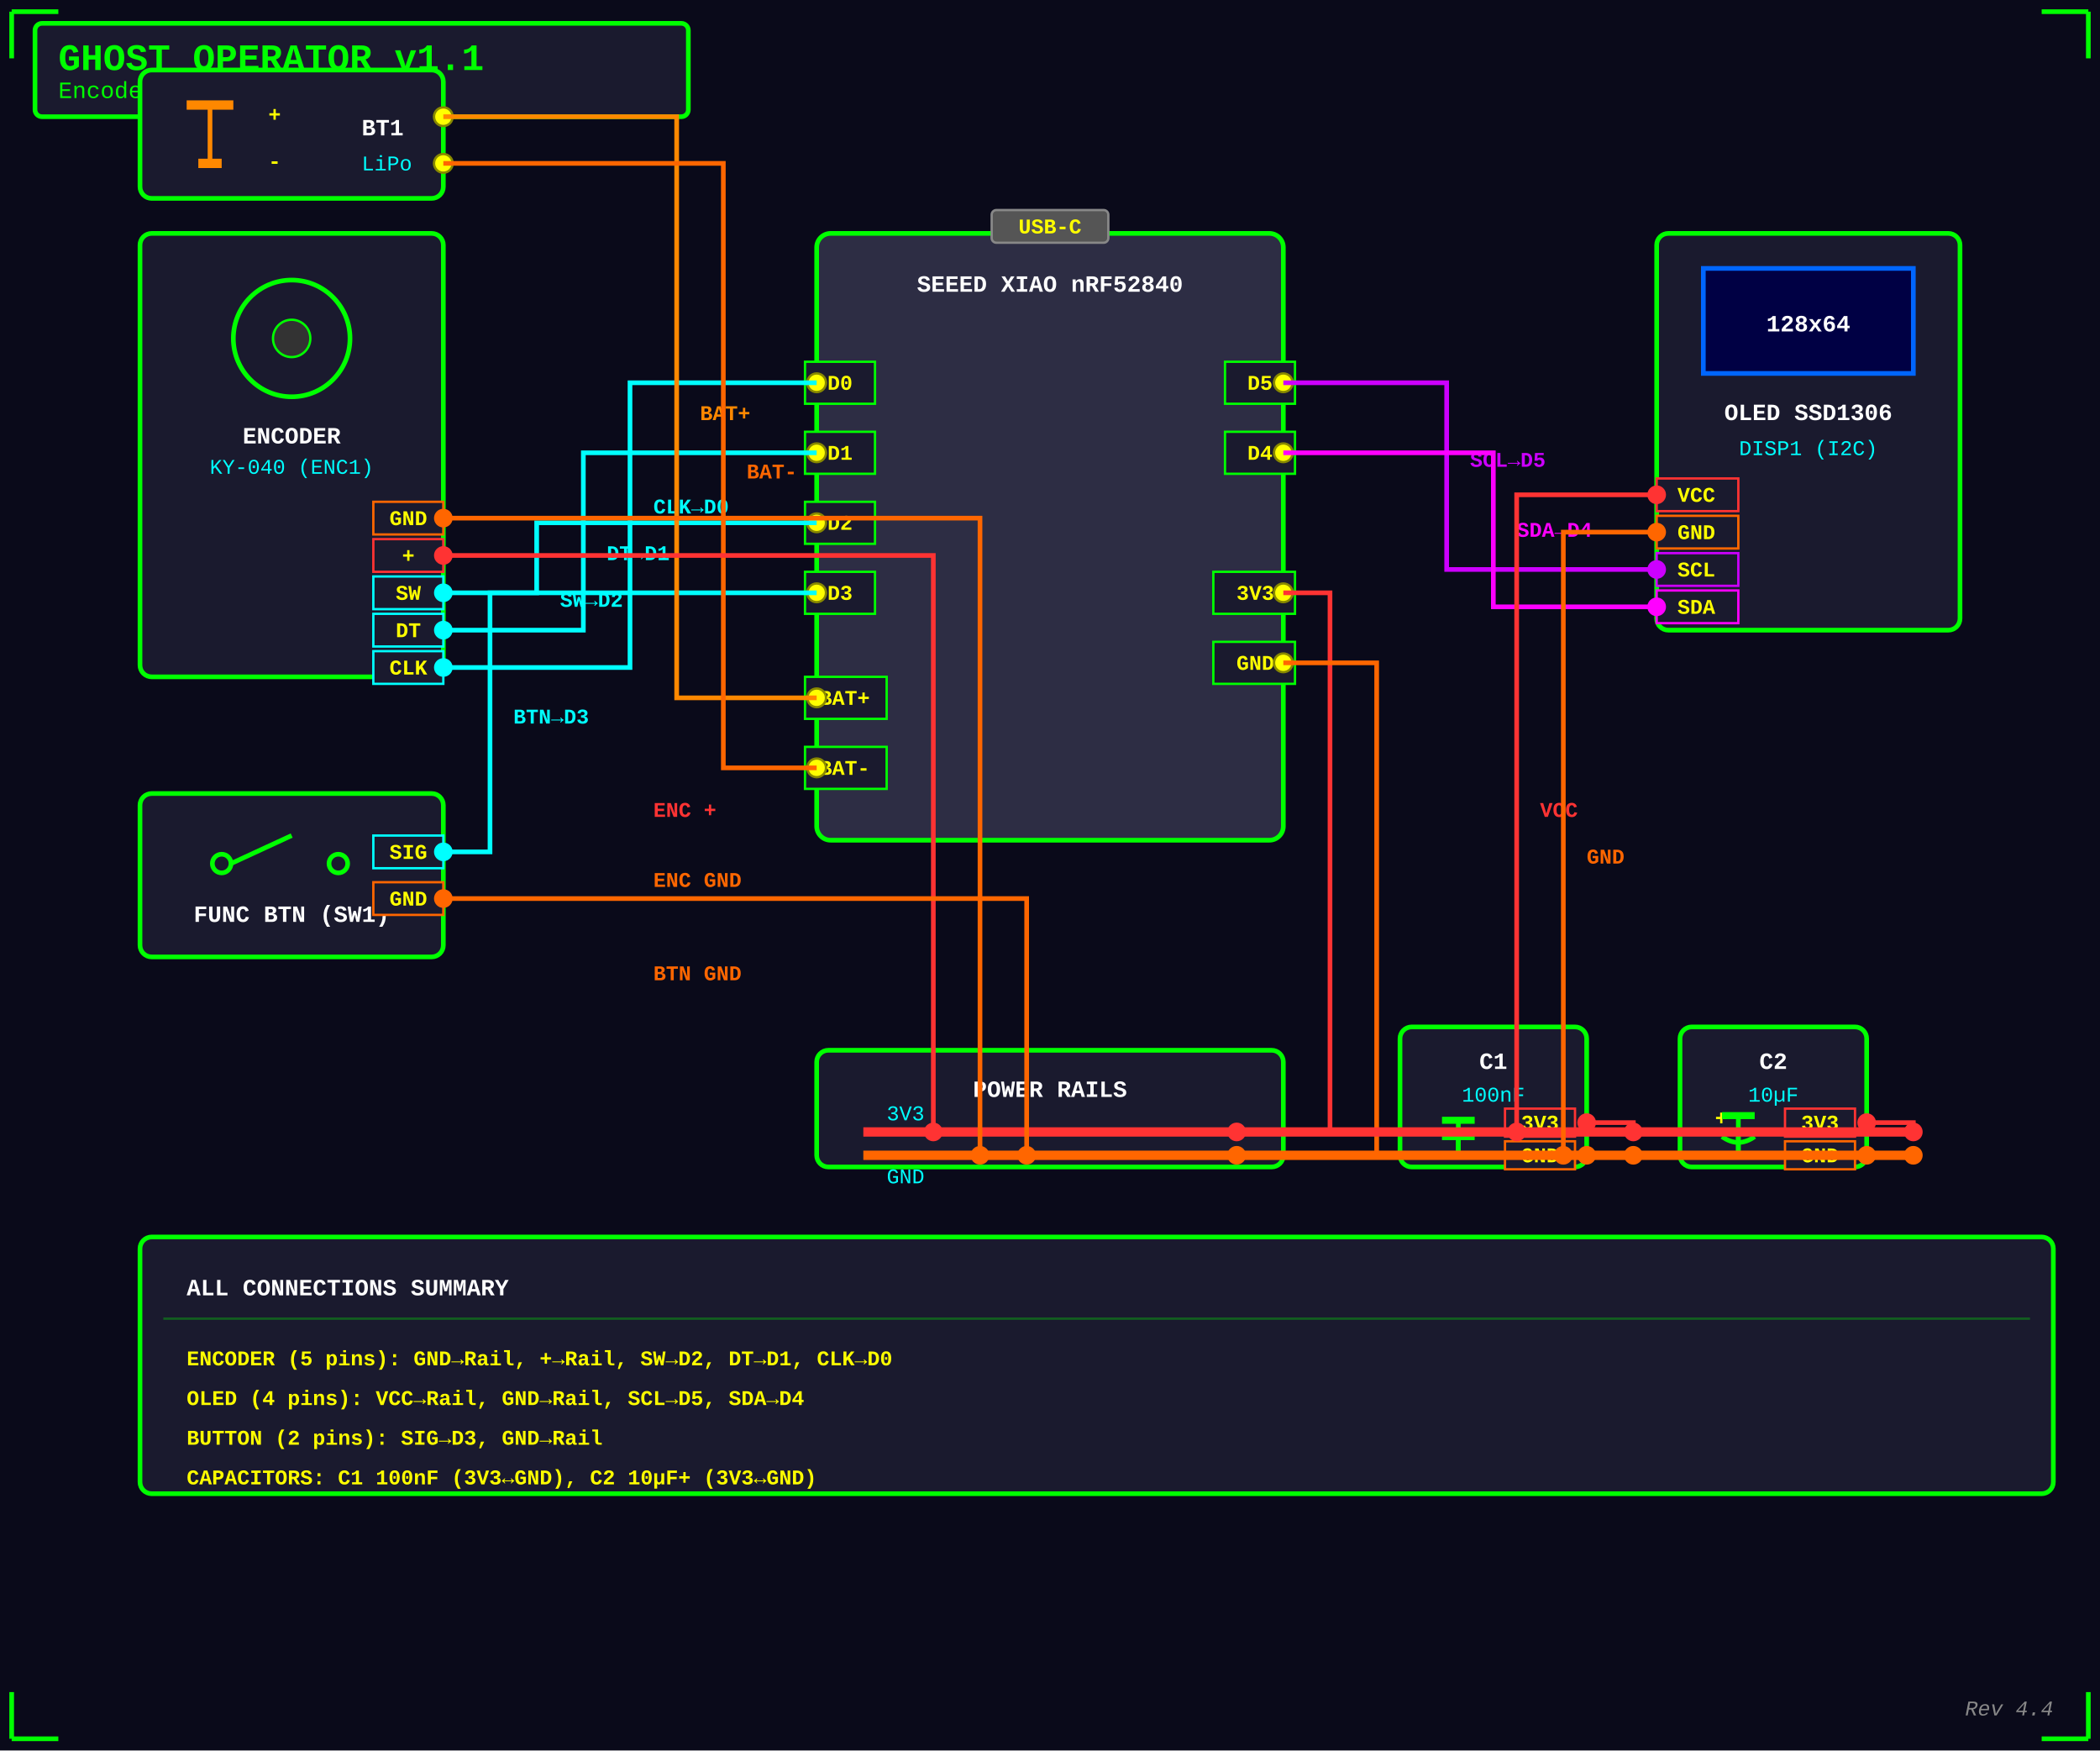
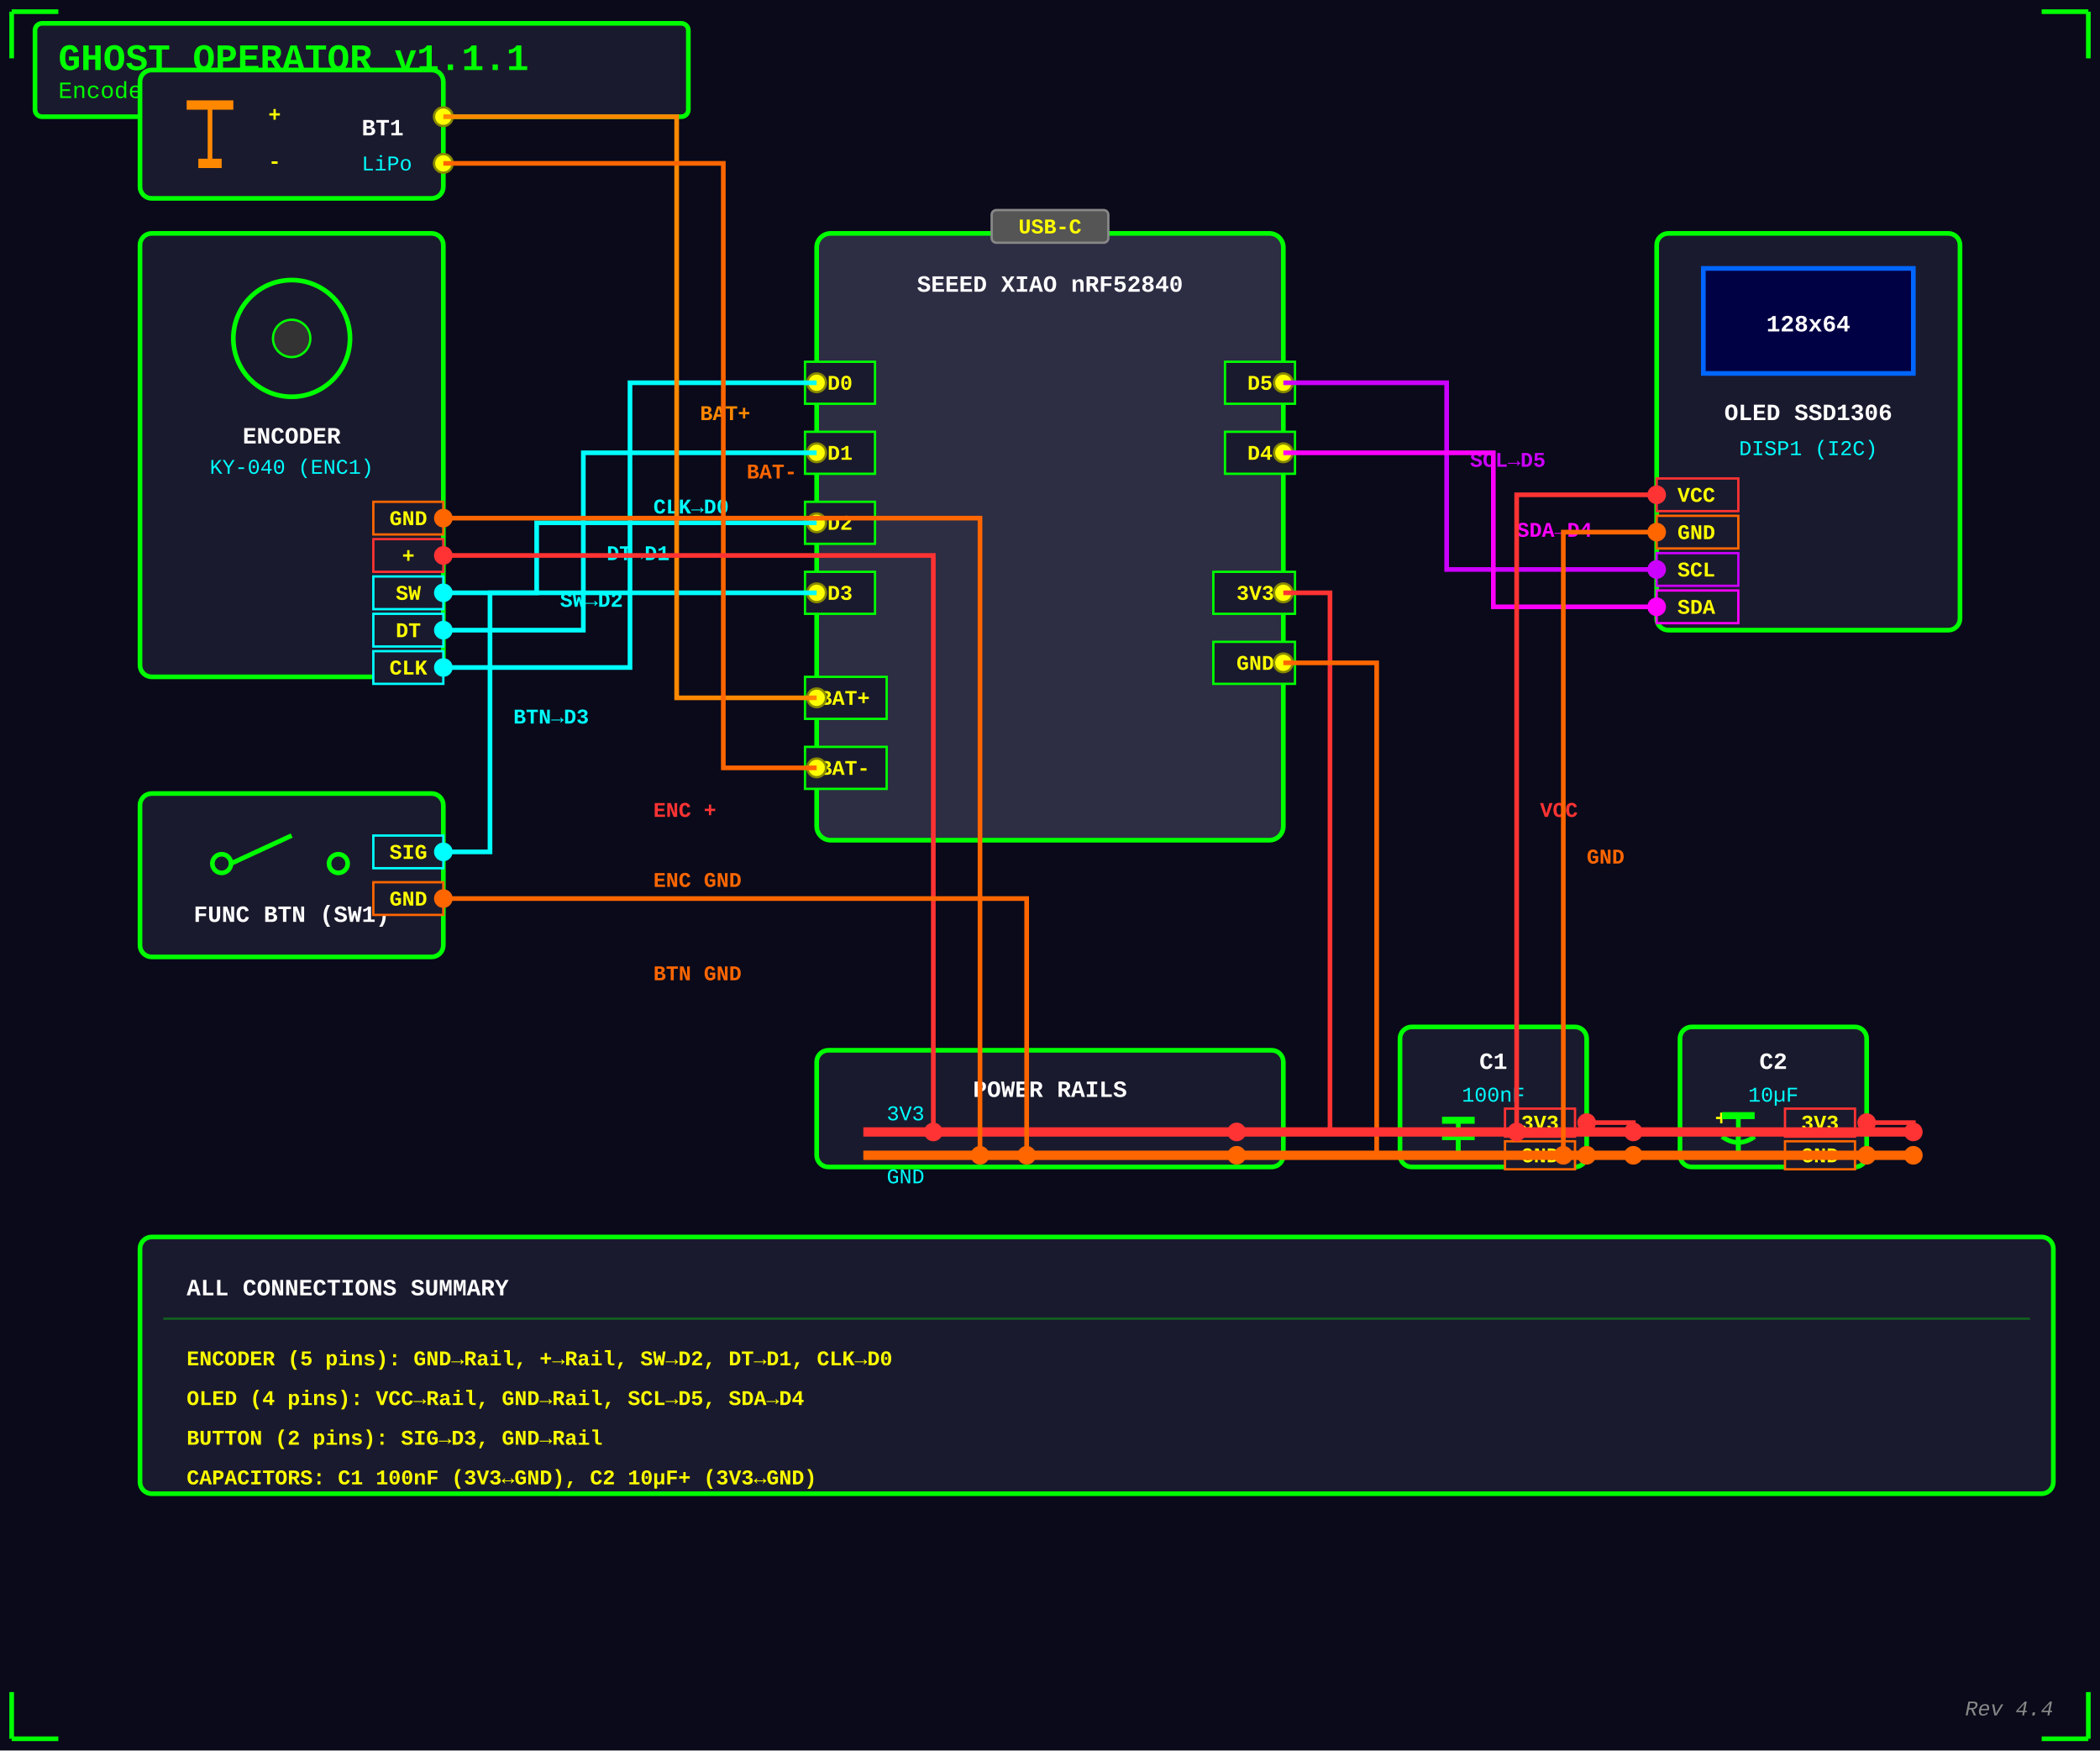
<svg xmlns="http://www.w3.org/2000/svg" viewBox="0 0 900 750" width="900" height="750">
  <defs>
    <style>
      .title { font: bold 16px 'Courier New', monospace; fill: #00ff00; }
      .subtitle { font: 10px 'Courier New', monospace; fill: #00ff00; }
      .component-label { font: bold 10px 'Courier New', monospace; fill: #ffffff; }
      .pin-label { font: bold 9px 'Courier New', monospace; fill: #ffff00; }
      .value-label { font: 9px 'Courier New', monospace; fill: #00ffff; }
      .net-label { font: bold 9px 'Courier New', monospace; }
      .note { font: italic 9px 'Courier New', monospace; fill: #888888; }
      .component { fill: #1a1a2e; stroke: #00ff00; stroke-width: 2; }
      .ic-body { fill: #2d2d44; stroke: #00ff00; stroke-width: 2; }
      .pin { fill: #ffff00; stroke: #888800; stroke-width: 1; }
    </style>
  </defs>
  <rect width="900" height="750" fill="#0a0a1a" />
  <rect x="15" y="10" width="280" height="40" class="component" rx="3" />
-   <text x="25" y="30" class="title">GHOST OPERATOR v1.1</text>
+   <text x="25" y="30" class="title">GHOST OPERATOR v1.1.1</text>
  <text x="25" y="42" class="subtitle">Encoder Menu + Flash</text>
  <g transform="translate(350, 100)">
    <rect x="0" y="0" width="200" height="260" class="ic-body" rx="6" />
    <rect x="75" y="-10" width="50" height="14" fill="#555" stroke="#888" stroke-width="1" rx="2" />
    <text x="100" y="0" class="pin-label" text-anchor="middle" font-size="7">USB-C</text>
    <text x="100" y="25" class="component-label" text-anchor="middle">SEEED XIAO nRF52840</text>
    <rect x="-5" y="55" width="30" height="18" fill="#1a1a2e" stroke="#00ff00" stroke-width="1" />
    <text x="10" y="67" class="pin-label" text-anchor="middle">D0</text>
    <circle cx="0" cy="64" r="4" class="pin" />
    <rect x="-5" y="85" width="30" height="18" fill="#1a1a2e" stroke="#00ff00" stroke-width="1" />
    <text x="10" y="97" class="pin-label" text-anchor="middle">D1</text>
    <circle cx="0" cy="94" r="4" class="pin" />
    <rect x="-5" y="115" width="30" height="18" fill="#1a1a2e" stroke="#00ff00" stroke-width="1" />
    <text x="10" y="127" class="pin-label" text-anchor="middle">D2</text>
    <circle cx="0" cy="124" r="4" class="pin" />
    <rect x="-5" y="145" width="30" height="18" fill="#1a1a2e" stroke="#00ff00" stroke-width="1" />
    <text x="10" y="157" class="pin-label" text-anchor="middle">D3</text>
    <circle cx="0" cy="154" r="4" class="pin" />
    <rect x="-5" y="190" width="35" height="18" fill="#1a1a2e" stroke="#00ff00" stroke-width="1" />
    <text x="12" y="202" class="pin-label" text-anchor="middle">BAT+</text>
    <circle cx="0" cy="199" r="4" class="pin" />
    <rect x="-5" y="220" width="35" height="18" fill="#1a1a2e" stroke="#00ff00" stroke-width="1" />
    <text x="12" y="232" class="pin-label" text-anchor="middle">BAT-</text>
    <circle cx="0" cy="229" r="4" class="pin" />
    <rect x="175" y="55" width="30" height="18" fill="#1a1a2e" stroke="#00ff00" stroke-width="1" />
    <text x="190" y="67" class="pin-label" text-anchor="middle">D5</text>
    <circle cx="200" cy="64" r="4" class="pin" />
    <rect x="175" y="85" width="30" height="18" fill="#1a1a2e" stroke="#00ff00" stroke-width="1" />
    <text x="190" y="97" class="pin-label" text-anchor="middle">D4</text>
    <circle cx="200" cy="94" r="4" class="pin" />
    <rect x="170" y="145" width="35" height="18" fill="#1a1a2e" stroke="#00ff00" stroke-width="1" />
    <text x="188" y="157" class="pin-label" text-anchor="middle">3V3</text>
    <circle cx="200" cy="154" r="4" class="pin" />
    <rect x="170" y="175" width="35" height="18" fill="#1a1a2e" stroke="#00ff00" stroke-width="1" />
    <text x="188" y="187" class="pin-label" text-anchor="middle">GND</text>
    <circle cx="200" cy="184" r="4" class="pin" />
  </g>
  <g transform="translate(60, 100)">
    <rect x="0" y="0" width="130" height="190" class="component" rx="5" />
    <circle cx="65" cy="45" r="25" fill="none" stroke="#00ff00" stroke-width="2" />
    <circle cx="65" cy="45" r="8" fill="#333" stroke="#00ff00" stroke-width="1" />
    <text x="65" y="90" class="component-label" text-anchor="middle">ENCODER</text>
    <text x="65" y="103" class="value-label" text-anchor="middle">KY-040 (ENC1)</text>
    <rect x="100" y="115" width="30" height="14" fill="#1a1a2e" stroke="#ff6600" stroke-width="1" />
    <text x="115" y="125" class="pin-label" text-anchor="middle" fill="#ff6600">GND</text>
    <circle cx="130" cy="122" r="4" fill="#ff6600" />
    <rect x="100" y="131" width="30" height="14" fill="#1a1a2e" stroke="#ff3333" stroke-width="1" />
    <text x="115" y="141" class="pin-label" text-anchor="middle" fill="#ff3333">+</text>
    <circle cx="130" cy="138" r="4" fill="#ff3333" />
    <rect x="100" y="147" width="30" height="14" fill="#1a1a2e" stroke="#00ffff" stroke-width="1" />
    <text x="115" y="157" class="pin-label" text-anchor="middle" fill="#00ffff">SW</text>
    <circle cx="130" cy="154" r="4" fill="#00ffff" />
    <rect x="100" y="163" width="30" height="14" fill="#1a1a2e" stroke="#00ffff" stroke-width="1" />
    <text x="115" y="173" class="pin-label" text-anchor="middle" fill="#00ffff">DT</text>
    <circle cx="130" cy="170" r="4" fill="#00ffff" />
    <rect x="100" y="179" width="30" height="14" fill="#1a1a2e" stroke="#00ffff" stroke-width="1" />
    <text x="115" y="189" class="pin-label" text-anchor="middle" fill="#00ffff">CLK</text>
    <circle cx="130" cy="186" r="4" fill="#00ffff" />
  </g>
  <path d="M190,286 L270,286 L270,164 L350,164" stroke="#00ffff" stroke-width="2" fill="none" />
  <text x="280" y="220" class="net-label" fill="#00ffff">CLK→D0</text>
  <path d="M190,270 L250,270 L250,194 L350,194" stroke="#00ffff" stroke-width="2" fill="none" />
  <text x="260" y="240" class="net-label" fill="#00ffff">DT→D1</text>
  <path d="M190,254 L230,254 L230,224 L350,224" stroke="#00ffff" stroke-width="2" fill="none" />
  <text x="240" y="260" class="net-label" fill="#00ffff">SW→D2</text>
  <g transform="translate(60, 340)">
    <rect x="0" y="0" width="130" height="70" class="component" rx="5" />
    <circle cx="35" cy="30" r="4" fill="none" stroke="#00ff00" stroke-width="2" />
    <line x1="39" y1="30" x2="65" y2="18" stroke="#00ff00" stroke-width="2" />
    <circle cx="85" cy="30" r="4" fill="none" stroke="#00ff00" stroke-width="2" />
    <text x="65" y="55" class="component-label" text-anchor="middle">FUNC BTN (SW1)</text>
    <rect x="100" y="18" width="30" height="14" fill="#1a1a2e" stroke="#00ffff" stroke-width="1" />
    <text x="115" y="28" class="pin-label" text-anchor="middle" fill="#00ffff">SIG</text>
    <circle cx="130" cy="25" r="4" fill="#00ffff" />
    <rect x="100" y="38" width="30" height="14" fill="#1a1a2e" stroke="#ff6600" stroke-width="1" />
    <text x="115" y="48" class="pin-label" text-anchor="middle" fill="#ff6600">GND</text>
    <circle cx="130" cy="45" r="4" fill="#ff6600" />
  </g>
  <path d="M190,365 L210,365 L210,254 L350,254" stroke="#00ffff" stroke-width="2" fill="none" />
  <text x="220" y="310" class="net-label" fill="#00ffff">BTN→D3</text>
  <g transform="translate(710, 100)">
    <rect x="0" y="0" width="130" height="170" class="component" rx="5" />
    <rect x="20" y="15" width="90" height="45" fill="#000044" stroke="#0066ff" stroke-width="2" />
    <text x="65" y="42" class="component-label" text-anchor="middle" fill="#0066ff">128x64</text>
    <text x="65" y="80" class="component-label" text-anchor="middle">OLED SSD1306</text>
    <text x="65" y="95" class="value-label" text-anchor="middle">DISP1 (I2C)</text>
    <rect x="0" y="105" width="35" height="14" fill="#1a1a2e" stroke="#ff3333" stroke-width="1" />
    <text x="17" y="115" class="pin-label" text-anchor="middle" fill="#ff3333">VCC</text>
    <circle cx="0" cy="112" r="4" fill="#ff3333" />
    <rect x="0" y="121" width="35" height="14" fill="#1a1a2e" stroke="#ff6600" stroke-width="1" />
    <text x="17" y="131" class="pin-label" text-anchor="middle" fill="#ff6600">GND</text>
    <circle cx="0" cy="128" r="4" fill="#ff6600" />
    <rect x="0" y="137" width="35" height="14" fill="#1a1a2e" stroke="#cc00ff" stroke-width="1" />
    <text x="17" y="147" class="pin-label" text-anchor="middle" fill="#cc00ff">SCL</text>
    <circle cx="0" cy="144" r="4" fill="#cc00ff" />
    <rect x="0" y="153" width="35" height="14" fill="#1a1a2e" stroke="#ff00ff" stroke-width="1" />
    <text x="17" y="163" class="pin-label" text-anchor="middle" fill="#ff00ff">SDA</text>
    <circle cx="0" cy="160" r="4" fill="#ff00ff" />
  </g>
  <path d="M710,244 L620,244 L620,164 L550,164" stroke="#cc00ff" stroke-width="2" fill="none" />
  <text x="630" y="200" class="net-label" fill="#cc00ff">SCL→D5</text>
  <path d="M710,260 L640,260 L640,194 L550,194" stroke="#ff00ff" stroke-width="2" fill="none" />
  <text x="650" y="230" class="net-label" fill="#ff00ff">SDA→D4</text>
  <g transform="translate(60, 30)">
    <rect x="0" y="0" width="130" height="55" class="component" rx="5" />
    <line x1="30" y1="15" x2="30" y2="40" stroke="#ff8800" stroke-width="2" />
    <line x1="20" y1="15" x2="40" y2="15" stroke="#ff8800" stroke-width="4" />
    <line x1="25" y1="40" x2="35" y2="40" stroke="#ff8800" stroke-width="4" />
    <text x="55" y="22" class="pin-label">+</text>
    <text x="55" y="42" class="pin-label">-</text>
    <text x="95" y="28" class="component-label">BT1</text>
    <text x="95" y="43" class="value-label">LiPo</text>
    <circle cx="130" cy="20" r="4" class="pin" />
    <circle cx="130" cy="40" r="4" class="pin" />
  </g>
  <path d="M190,50 L290,50 L290,299 L350,299" stroke="#ff8800" stroke-width="2" fill="none" />
  <text x="300" y="180" class="net-label" fill="#ff8800">BAT+</text>
  <path d="M190,70 L310,70 L310,329 L350,329" stroke="#ff6600" stroke-width="2" fill="none" />
  <text x="320" y="205" class="net-label" fill="#ff6600">BAT-</text>
  <rect x="350" y="450" width="200" height="50" class="component" rx="5" />
  <text x="450" y="470" class="component-label" text-anchor="middle">POWER RAILS</text>
  <line x1="370" y1="485" x2="530" y2="485" stroke="#ff3333" stroke-width="4" />
  <text x="380" y="480" class="value-label">3V3</text>
  <line x1="370" y1="495" x2="530" y2="495" stroke="#ff6600" stroke-width="4" />
  <text x="380" y="507" class="value-label">GND</text>
  <path d="M550,254 L570,254 L570,485 L530,485" stroke="#ff3333" stroke-width="2" fill="none" />
  <circle cx="530" cy="485" r="4" fill="#ff3333" />
  <path d="M550,284 L590,284 L590,495 L530,495" stroke="#ff6600" stroke-width="2" fill="none" />
  <circle cx="530" cy="495" r="4" fill="#ff6600" />
  <g transform="translate(600, 440)">
    <rect x="0" y="0" width="80" height="60" class="component" rx="5" />
    <text x="40" y="18" class="component-label" text-anchor="middle">C1</text>
    <text x="40" y="32" class="value-label" text-anchor="middle">100nF</text>
    <line x1="25" y1="40" x2="25" y2="55" stroke="#00ff00" stroke-width="2" />
    <line x1="18" y1="40" x2="32" y2="40" stroke="#00ff00" stroke-width="3" />
    <line x1="18" y1="47" x2="32" y2="47" stroke="#00ff00" stroke-width="3" />
    <line x1="25" y1="47" x2="25" y2="55" stroke="#00ff00" stroke-width="2" />
    <rect x="45" y="35" width="30" height="12" fill="#1a1a2e" stroke="#ff3333" stroke-width="1" />
    <text x="60" y="44" class="pin-label" text-anchor="middle" fill="#ff3333" font-size="7">3V3</text>
    <circle cx="80" cy="41" r="4" fill="#ff3333" />
    <rect x="45" y="49" width="30" height="12" fill="#1a1a2e" stroke="#ff6600" stroke-width="1" />
    <text x="60" y="58" class="pin-label" text-anchor="middle" fill="#ff6600" font-size="7">GND</text>
    <circle cx="80" cy="55" r="4" fill="#ff6600" />
  </g>
  <path d="M680,481 L700,481 L700,485" stroke="#ff3333" stroke-width="2" fill="none" />
  <circle cx="700" cy="485" r="4" fill="#ff3333" />
  <path d="M680,495 L700,495" stroke="#ff6600" stroke-width="2" fill="none" />
  <circle cx="700" cy="495" r="4" fill="#ff6600" />
  <g transform="translate(720, 440)">
    <rect x="0" y="0" width="80" height="60" class="component" rx="5" />
    <text x="40" y="18" class="component-label" text-anchor="middle">C2</text>
    <text x="40" y="32" class="value-label" text-anchor="middle">10µF</text>
    <text x="15" y="42" class="pin-label" fill="#ff3333" font-size="8">+</text>
    <line x1="25" y1="38" x2="25" y2="55" stroke="#00ff00" stroke-width="2" />
    <line x1="18" y1="38" x2="32" y2="38" stroke="#00ff00" stroke-width="3" />
    <path d="M18,47 Q25,52 32,47" fill="none" stroke="#00ff00" stroke-width="2" />
    <line x1="25" y1="47" x2="25" y2="55" stroke="#00ff00" stroke-width="2" />
    <rect x="45" y="35" width="30" height="12" fill="#1a1a2e" stroke="#ff3333" stroke-width="1" />
    <text x="60" y="44" class="pin-label" text-anchor="middle" fill="#ff3333" font-size="7">3V3</text>
    <circle cx="80" cy="41" r="4" fill="#ff3333" />
    <rect x="45" y="49" width="30" height="12" fill="#1a1a2e" stroke="#ff6600" stroke-width="1" />
    <text x="60" y="58" class="pin-label" text-anchor="middle" fill="#ff6600" font-size="7">GND</text>
    <circle cx="80" cy="55" r="4" fill="#ff6600" />
  </g>
  <path d="M800,481 L820,481 L820,485" stroke="#ff3333" stroke-width="2" fill="none" />
  <circle cx="820" cy="485" r="4" fill="#ff3333" />
  <path d="M800,495 L820,495" stroke="#ff6600" stroke-width="2" fill="none" />
  <circle cx="820" cy="495" r="4" fill="#ff6600" />
  <line x1="530" y1="485" x2="820" y2="485" stroke="#ff3333" stroke-width="4" />
  <line x1="530" y1="495" x2="820" y2="495" stroke="#ff6600" stroke-width="4" />
  <path d="M650,485 L650,212 L710,212" stroke="#ff3333" stroke-width="2" fill="none" />
  <circle cx="650" cy="485" r="4" fill="#ff3333" />
  <text x="660" y="350" class="net-label" fill="#ff3333">VCC</text>
  <path d="M670,495 L670,228 L710,228" stroke="#ff6600" stroke-width="2" fill="none" />
  <circle cx="670" cy="495" r="4" fill="#ff6600" />
  <text x="680" y="370" class="net-label" fill="#ff6600">GND</text>
  <path d="M400,485 L400,238 L190,238" stroke="#ff3333" stroke-width="2" fill="none" />
  <circle cx="400" cy="485" r="4" fill="#ff3333" />
  <text x="280" y="350" class="net-label" fill="#ff3333">ENC +</text>
  <path d="M420,495 L420,222 L190,222" stroke="#ff6600" stroke-width="2" fill="none" />
  <circle cx="420" cy="495" r="4" fill="#ff6600" />
  <text x="280" y="380" class="net-label" fill="#ff6600">ENC GND</text>
  <path d="M440,495 L440,385 L190,385" stroke="#ff6600" stroke-width="2" fill="none" />
  <circle cx="440" cy="495" r="4" fill="#ff6600" />
  <text x="280" y="420" class="net-label" fill="#ff6600">BTN GND</text>
  <rect x="60" y="530" width="820" height="110" class="component" rx="5" />
  <text x="80" y="555" class="component-label">ALL CONNECTIONS SUMMARY</text>
  <line x1="70" y1="565" x2="870" y2="565" stroke="#00ff00" stroke-width="1" opacity="0.3" />
  <text x="80" y="585" class="pin-label">ENCODER (5 pins): GND→Rail, +→Rail, SW→D2, DT→D1, CLK→D0</text>
  <text x="80" y="602" class="pin-label">OLED (4 pins): VCC→Rail, GND→Rail, SCL→D5, SDA→D4</text>
  <text x="80" y="619" class="pin-label">BUTTON (2 pins): SIG→D3, GND→Rail</text>
  <text x="80" y="636" class="pin-label">CAPACITORS: C1 100nF (3V3↔GND), C2 10µF+ (3V3↔GND)</text>
  <path d="M5,5 L5,25 M5,5 L25,5" stroke="#00ff00" stroke-width="2" fill="none" />
  <path d="M895,5 L895,25 M895,5 L875,5" stroke="#00ff00" stroke-width="2" fill="none" />
  <path d="M5,745 L5,725 M5,745 L25,745" stroke="#00ff00" stroke-width="2" fill="none" />
  <path d="M895,745 L895,725 M895,745 L875,745" stroke="#00ff00" stroke-width="2" fill="none" />
  <text x="880" y="735" class="note" text-anchor="end">Rev 4.4</text>
</svg>
